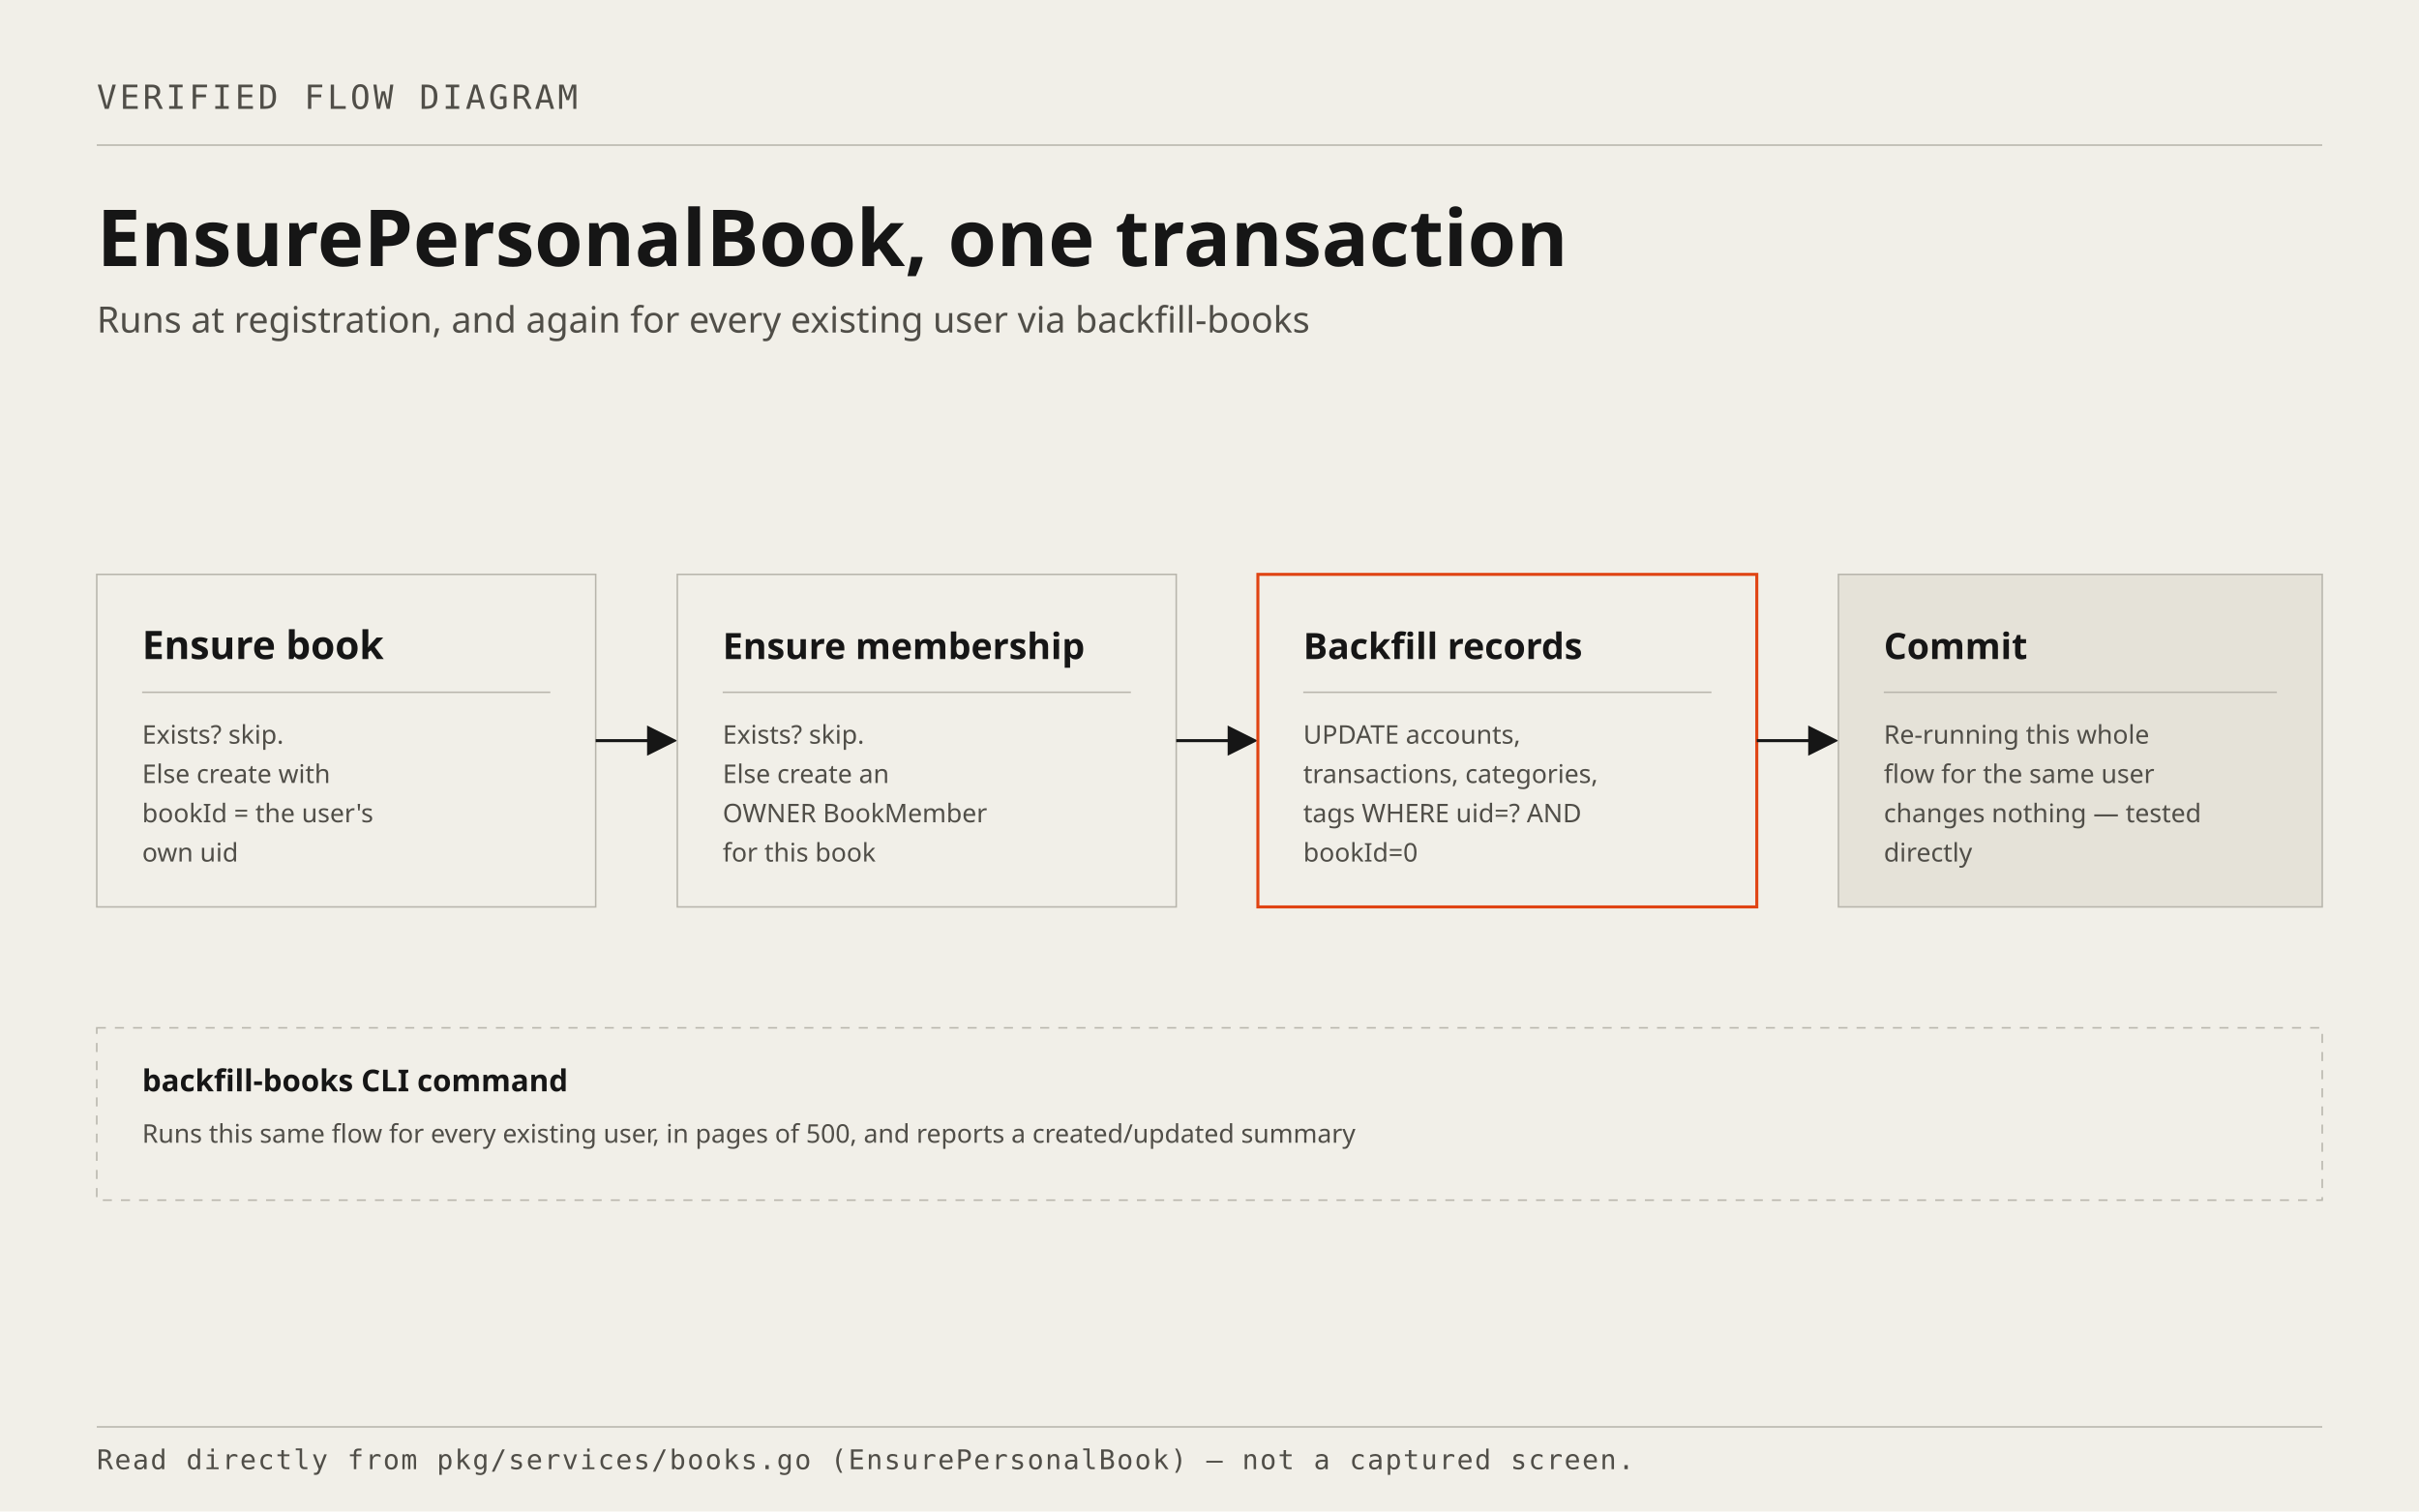
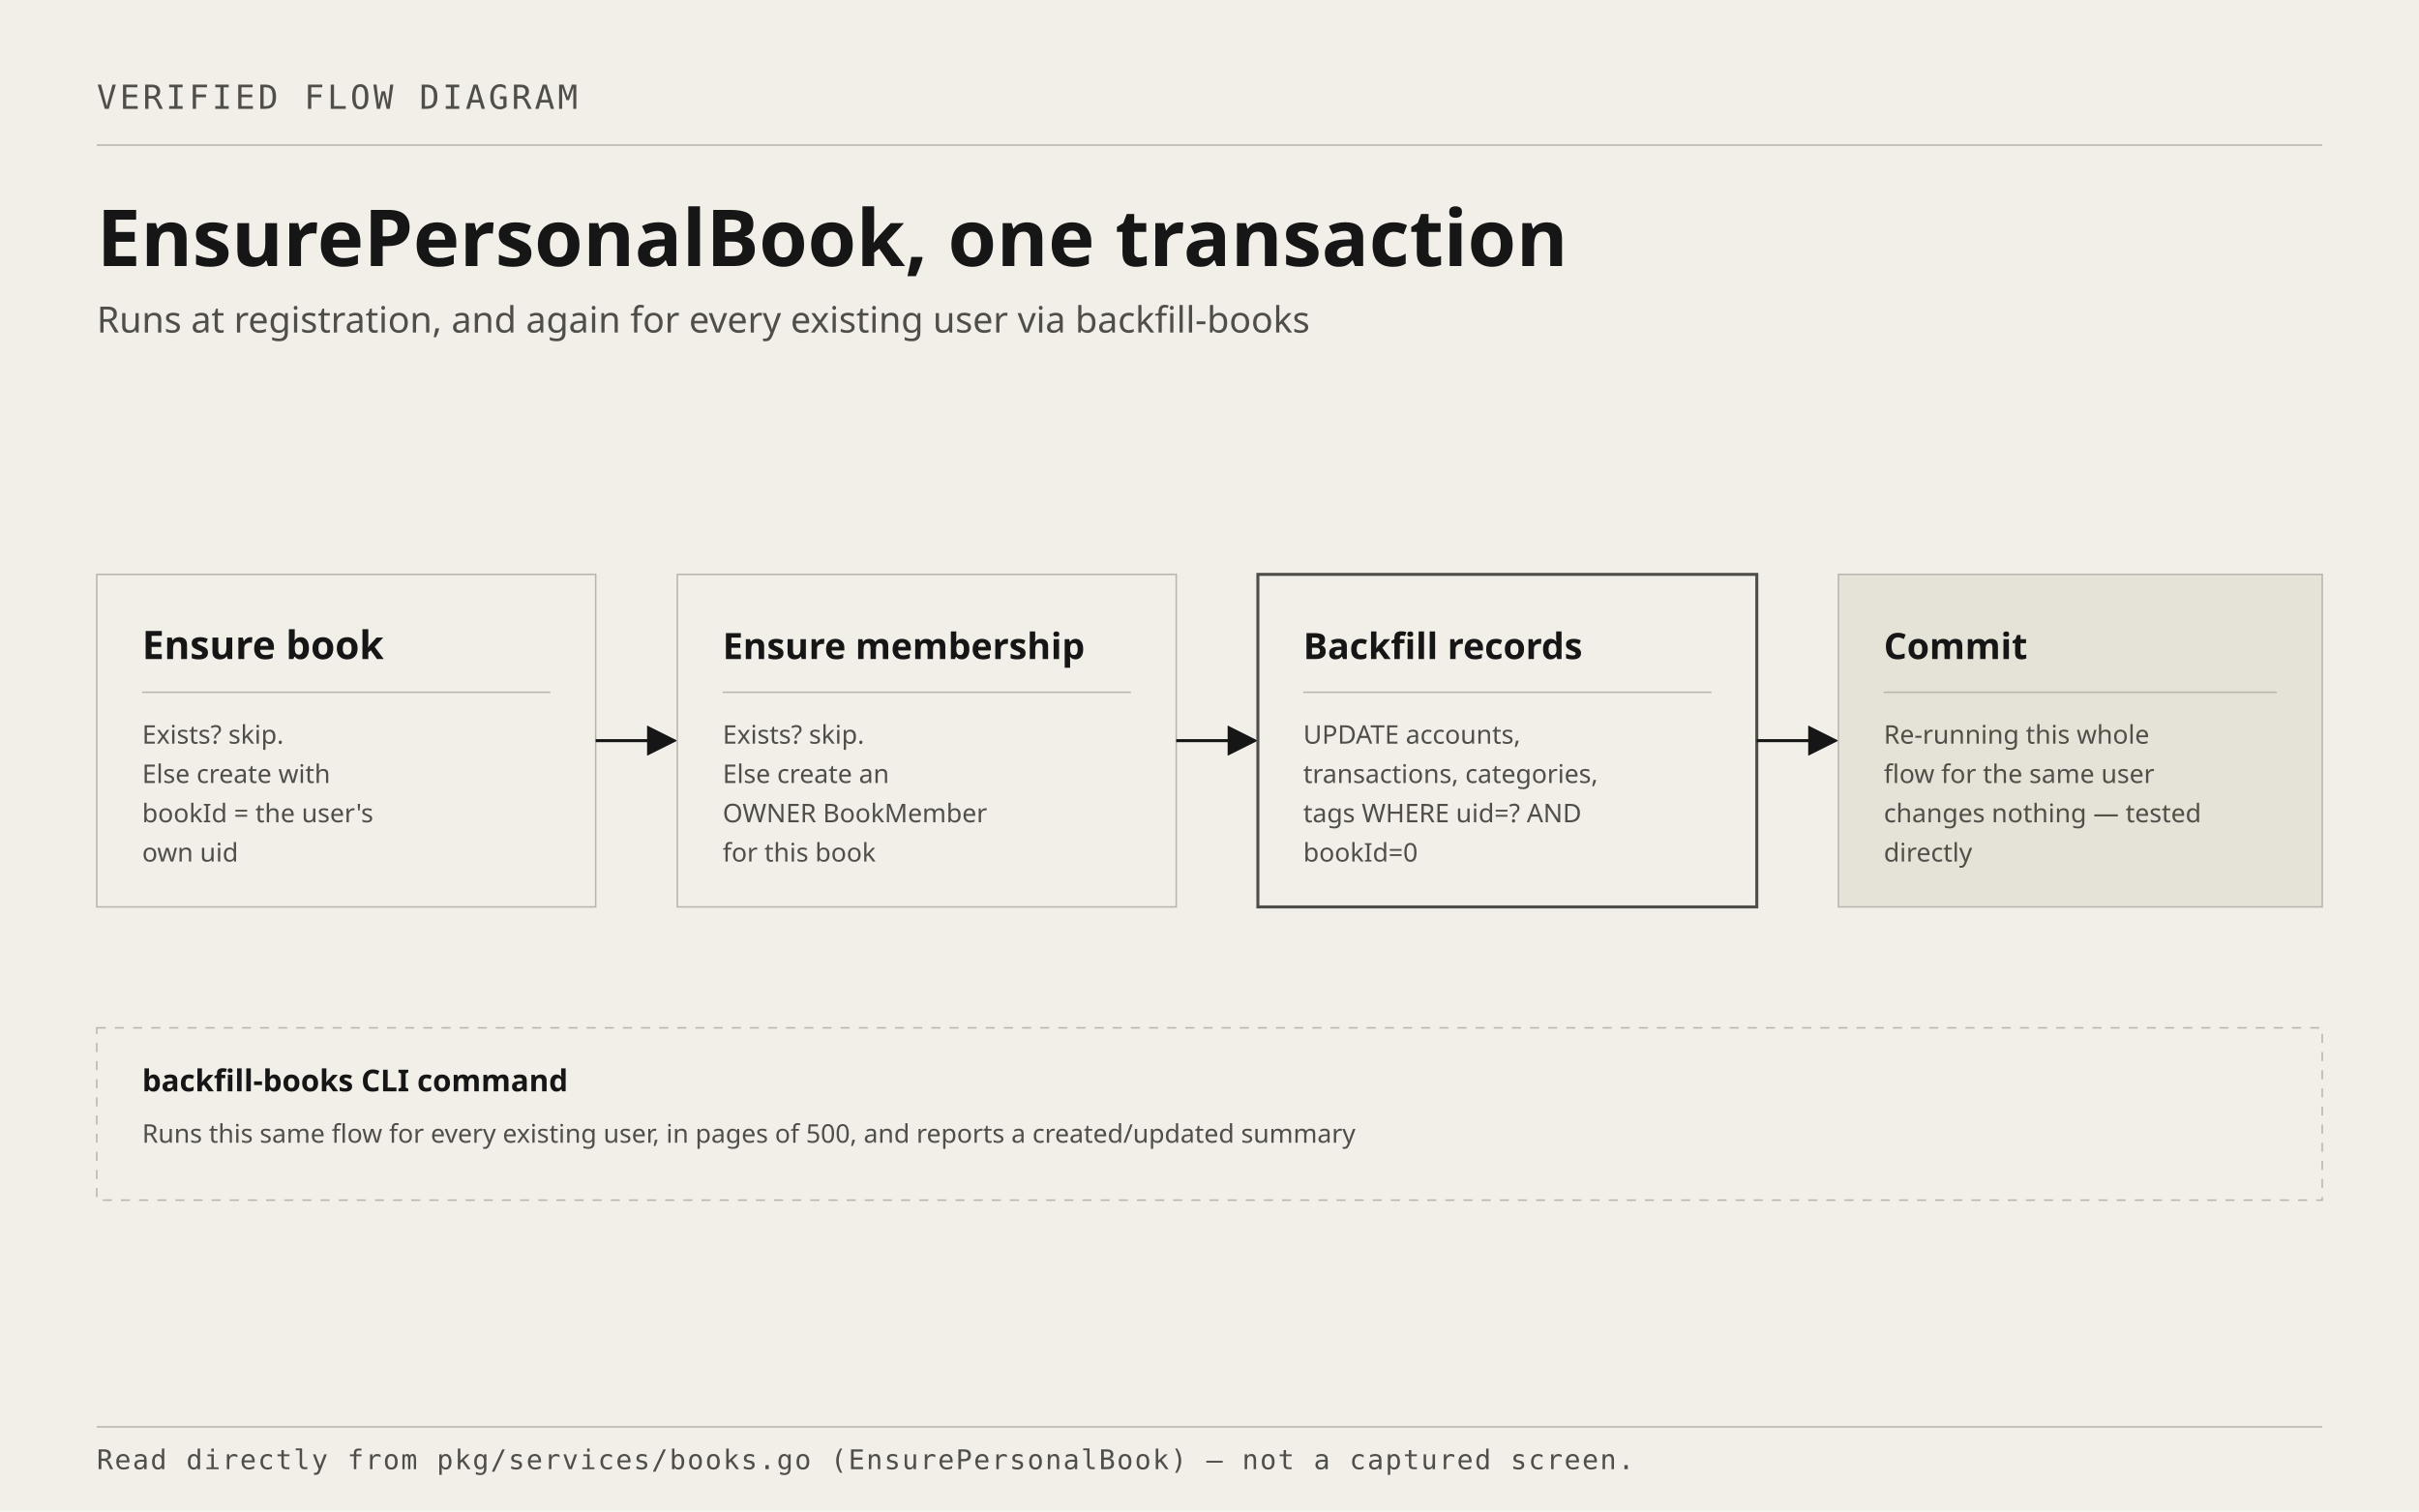
<svg xmlns="http://www.w3.org/2000/svg" width="1600" height="1000" viewBox="0 0 1600 1000" role="img" aria-labelledby="pbf-title pbf-desc">
  <rect width="1600" height="1000" fill="#f1efe8" />
  <text x="64" y="72" font-family="ui-monospace, 'IBM Plex Mono', monospace" font-size="22" letter-spacing="2" fill="#504e48">VERIFIED FLOW DIAGRAM</text>
  <line x1="64" y1="96" x2="1536" y2="96" stroke="#b8b5ac" stroke-width="1" />
  <text x="64" y="176" font-family="ui-sans-serif, 'Archivo', system-ui, sans-serif" font-size="52" font-weight="600" fill="#161616">EnsurePersonalBook, one transaction</text>
  <text x="64" y="220" font-family="ui-sans-serif, 'Archivo', system-ui, sans-serif" font-size="24" fill="#504e48">Runs at registration, and again for every existing user via backfill-books</text>
  <g>
    <rect x="64" y="380" width="330" height="220" fill="none" stroke="#b8b5ac" stroke-width="1" />
    <text x="94" y="436" font-family="ui-sans-serif, 'Archivo', system-ui, sans-serif" font-size="26" font-weight="600" fill="#161616">Ensure book</text>
    <line x1="94" y1="458" x2="364" y2="458" stroke="#b8b5ac" stroke-width="1" />
    <text x="94" y="492" font-family="ui-sans-serif, 'Archivo', system-ui, sans-serif" font-size="17" fill="#504e48">
      <tspan x="94" dy="0">Exists? skip.</tspan>
      <tspan x="94" dy="26">Else create with</tspan>
      <tspan x="94" dy="26">bookId = the user's</tspan>
      <tspan x="94" dy="26">own uid</tspan>
    </text>
  </g>
  <path d="M 394 490 L 444 490" stroke="#161616" stroke-width="2" fill="none" marker-end="url(#ah)" />
  <g>
    <rect x="448" y="380" width="330" height="220" fill="none" stroke="#b8b5ac" stroke-width="1" />
    <text x="478" y="436" font-family="ui-sans-serif, 'Archivo', system-ui, sans-serif" font-size="24" font-weight="600" fill="#161616">Ensure membership</text>
    <line x1="478" y1="458" x2="748" y2="458" stroke="#b8b5ac" stroke-width="1" />
    <text x="478" y="492" font-family="ui-sans-serif, 'Archivo', system-ui, sans-serif" font-size="17" fill="#504e48">
      <tspan x="478" dy="0">Exists? skip.</tspan>
      <tspan x="478" dy="26">Else create an</tspan>
      <tspan x="478" dy="26">OWNER BookMember</tspan>
      <tspan x="478" dy="26">for this book</tspan>
    </text>
  </g>
  <path d="M 778 490 L 828 490" stroke="#161616" stroke-width="2" fill="none" marker-end="url(#ah)" />
  <g>
-     <rect x="832" y="380" width="330" height="220" fill="none" stroke="#e04413" stroke-width="2" />
+     <rect x="832" y="380" width="330" height="220" fill="none" stroke="#504e48" stroke-width="2" />
    <text x="862" y="436" font-family="ui-sans-serif, 'Archivo', system-ui, sans-serif" font-size="24" font-weight="600" fill="#161616">Backfill records</text>
    <line x1="862" y1="458" x2="1132" y2="458" stroke="#b8b5ac" stroke-width="1" />
    <text x="862" y="492" font-family="ui-sans-serif, 'Archivo', system-ui, sans-serif" font-size="17" fill="#504e48">
      <tspan x="862" dy="0">UPDATE accounts,</tspan>
      <tspan x="862" dy="26">transactions, categories,</tspan>
      <tspan x="862" dy="26">tags WHERE uid=? AND</tspan>
      <tspan x="862" dy="26">bookId=0</tspan>
    </text>
  </g>
  <path d="M 1162 490 L 1212 490" stroke="#161616" stroke-width="2" fill="none" marker-end="url(#ah)" />
  <g>
    <rect x="1216" y="380" width="320" height="220" fill="#e5e2d8" stroke="#b8b5ac" stroke-width="1" />
    <text x="1246" y="436" font-family="ui-sans-serif, 'Archivo', system-ui, sans-serif" font-size="24" font-weight="600" fill="#161616">Commit</text>
    <line x1="1246" y1="458" x2="1506" y2="458" stroke="#b8b5ac" stroke-width="1" />
    <text x="1246" y="492" font-family="ui-sans-serif, 'Archivo', system-ui, sans-serif" font-size="17" fill="#504e48">
      <tspan x="1246" dy="0">Re-running this whole</tspan>
      <tspan x="1246" dy="26">flow for the same user</tspan>
      <tspan x="1246" dy="26">changes nothing — tested</tspan>
      <tspan x="1246" dy="26">directly</tspan>
    </text>
  </g>
  <g>
    <rect x="64" y="680" width="1472" height="114" fill="none" stroke="#b8b5ac" stroke-width="1" stroke-dasharray="6 6" />
    <text x="94" y="722" font-family="ui-sans-serif, 'Archivo', system-ui, sans-serif" font-size="20" font-weight="600" fill="#161616">backfill-books CLI command</text>
    <text x="94" y="756" font-family="ui-sans-serif, 'Archivo', system-ui, sans-serif" font-size="17" fill="#504e48">Runs this same flow for every existing user, in pages of 500, and reports a created/updated summary</text>
  </g>
  <defs>
    <marker id="ah" markerWidth="10" markerHeight="10" refX="8" refY="5" orient="auto">
      <path d="M 0 0 L 10 5 L 0 10 z" fill="#161616" />
    </marker>
  </defs>
  <line x1="64" y1="944" x2="1536" y2="944" stroke="#b8b5ac" stroke-width="1" />
  <text x="64" y="972" font-family="ui-monospace, 'IBM Plex Mono', monospace" font-size="18" letter-spacing="1" fill="#504e48">Read directly from pkg/services/books.go (EnsurePersonalBook) — not a captured screen.</text>
</svg>
